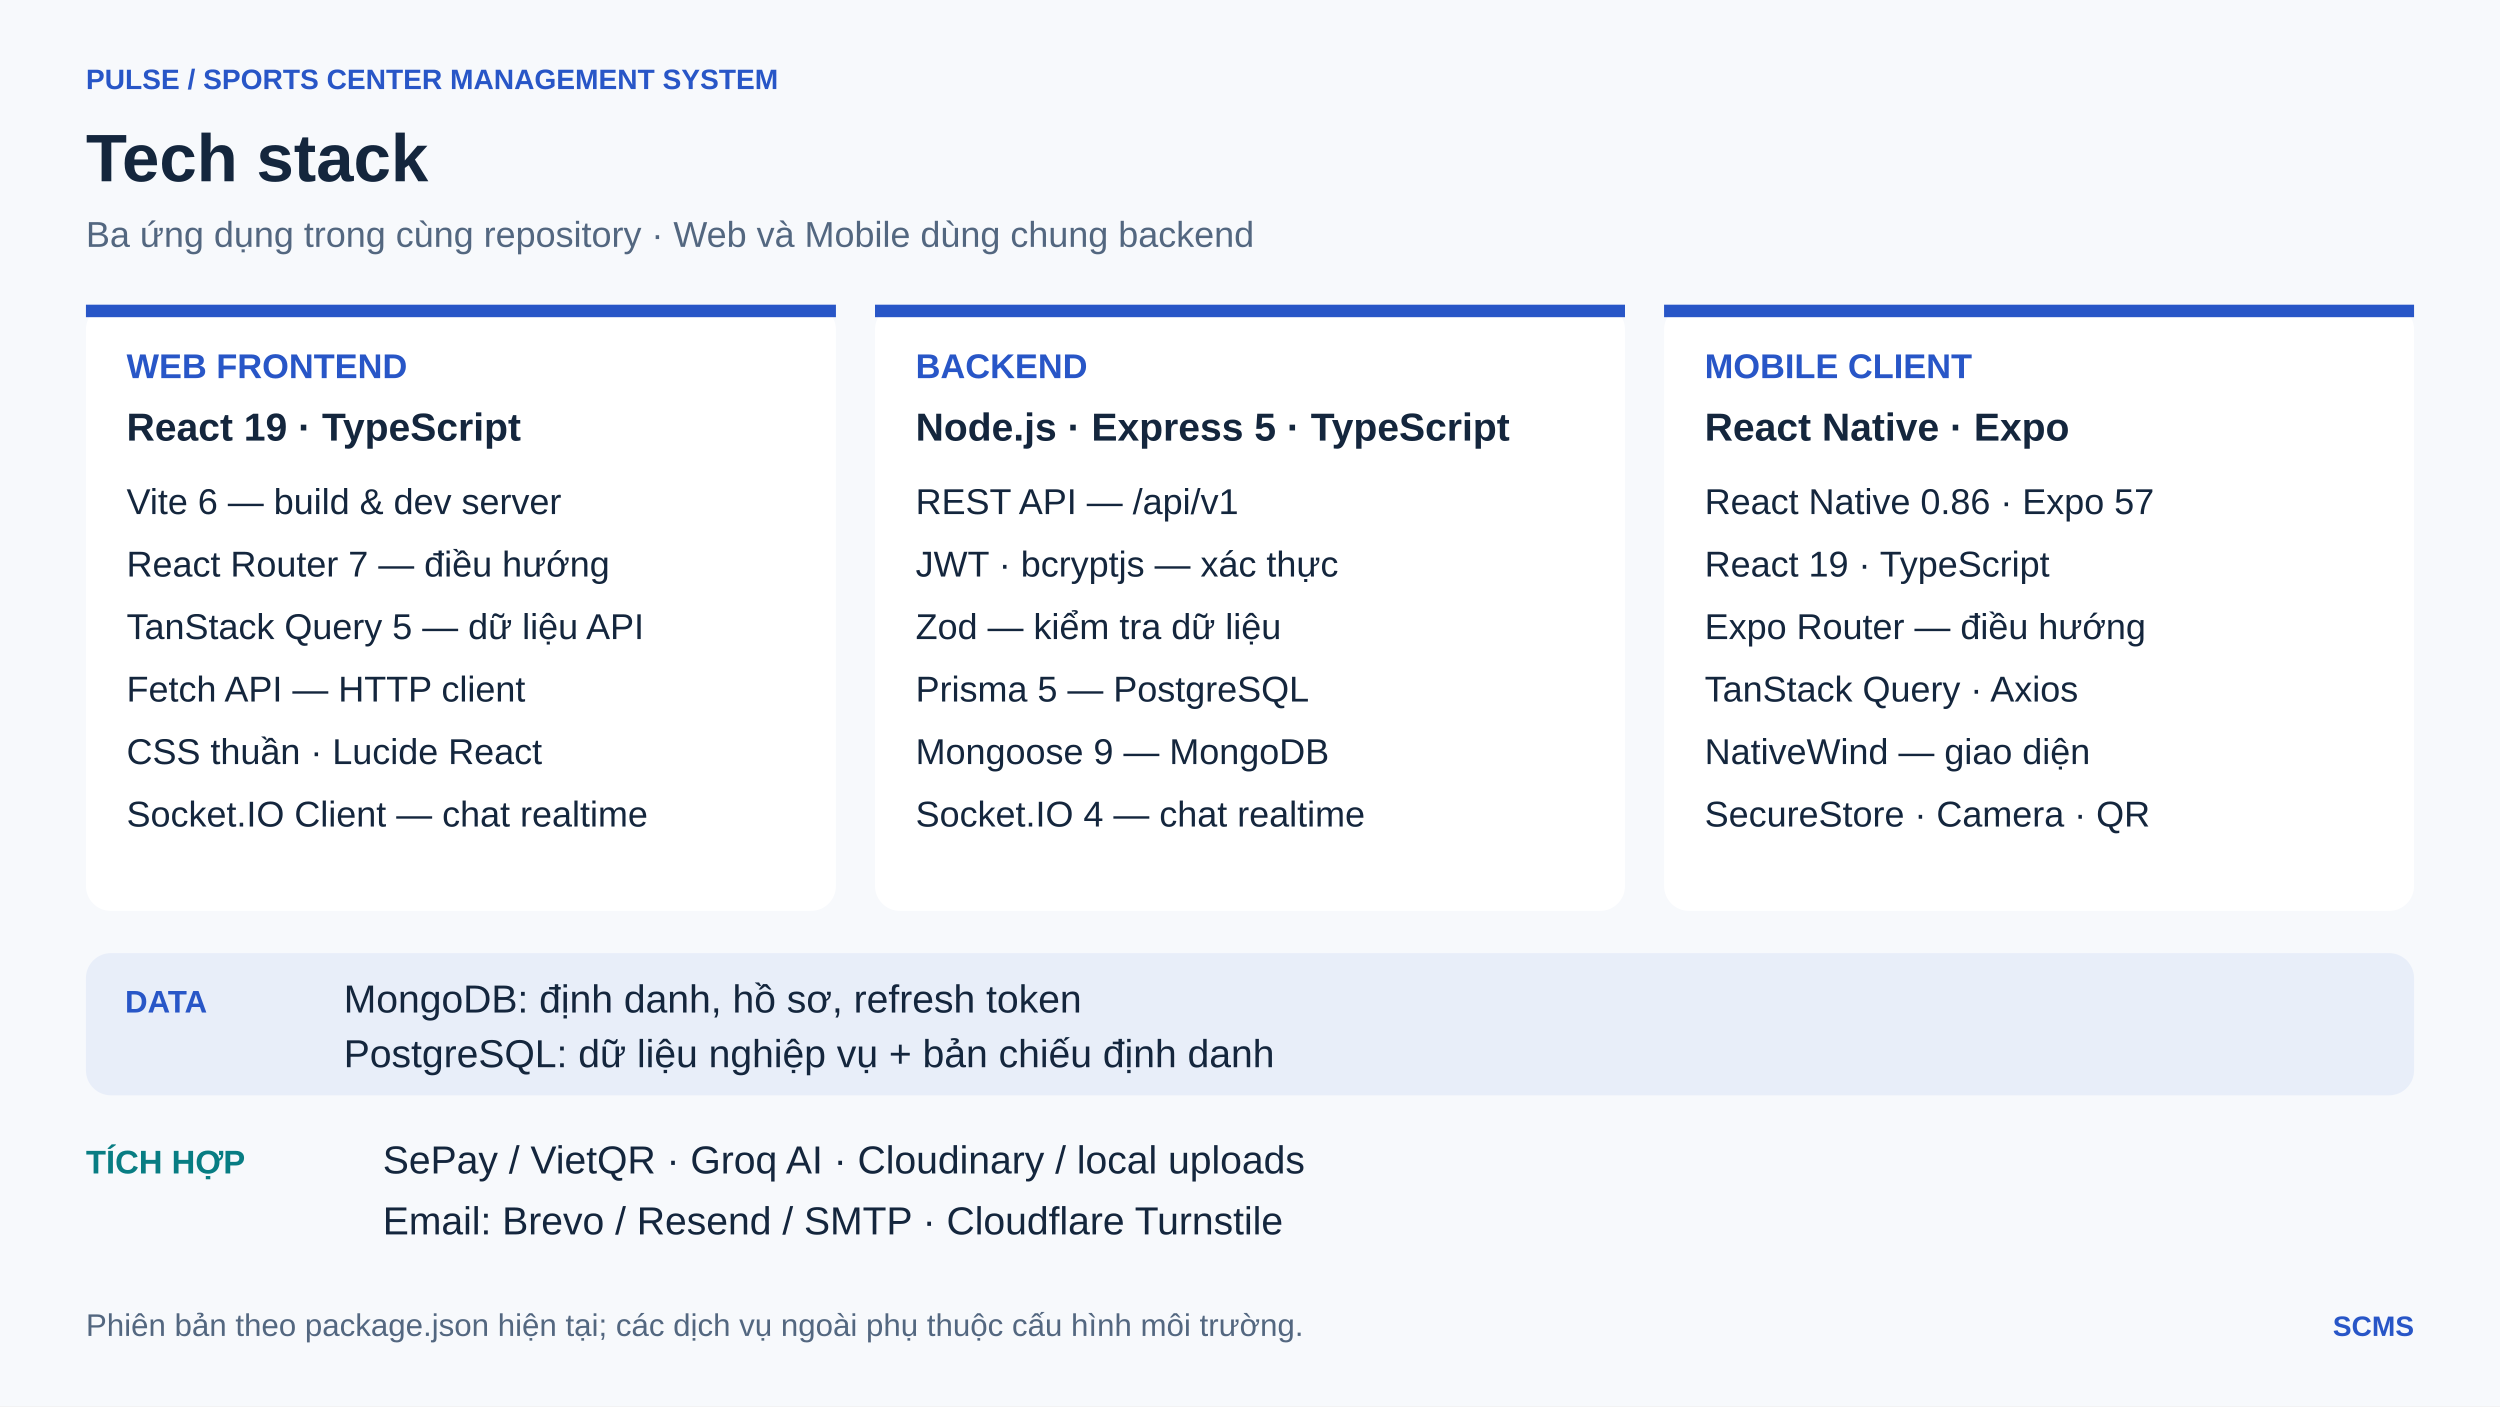
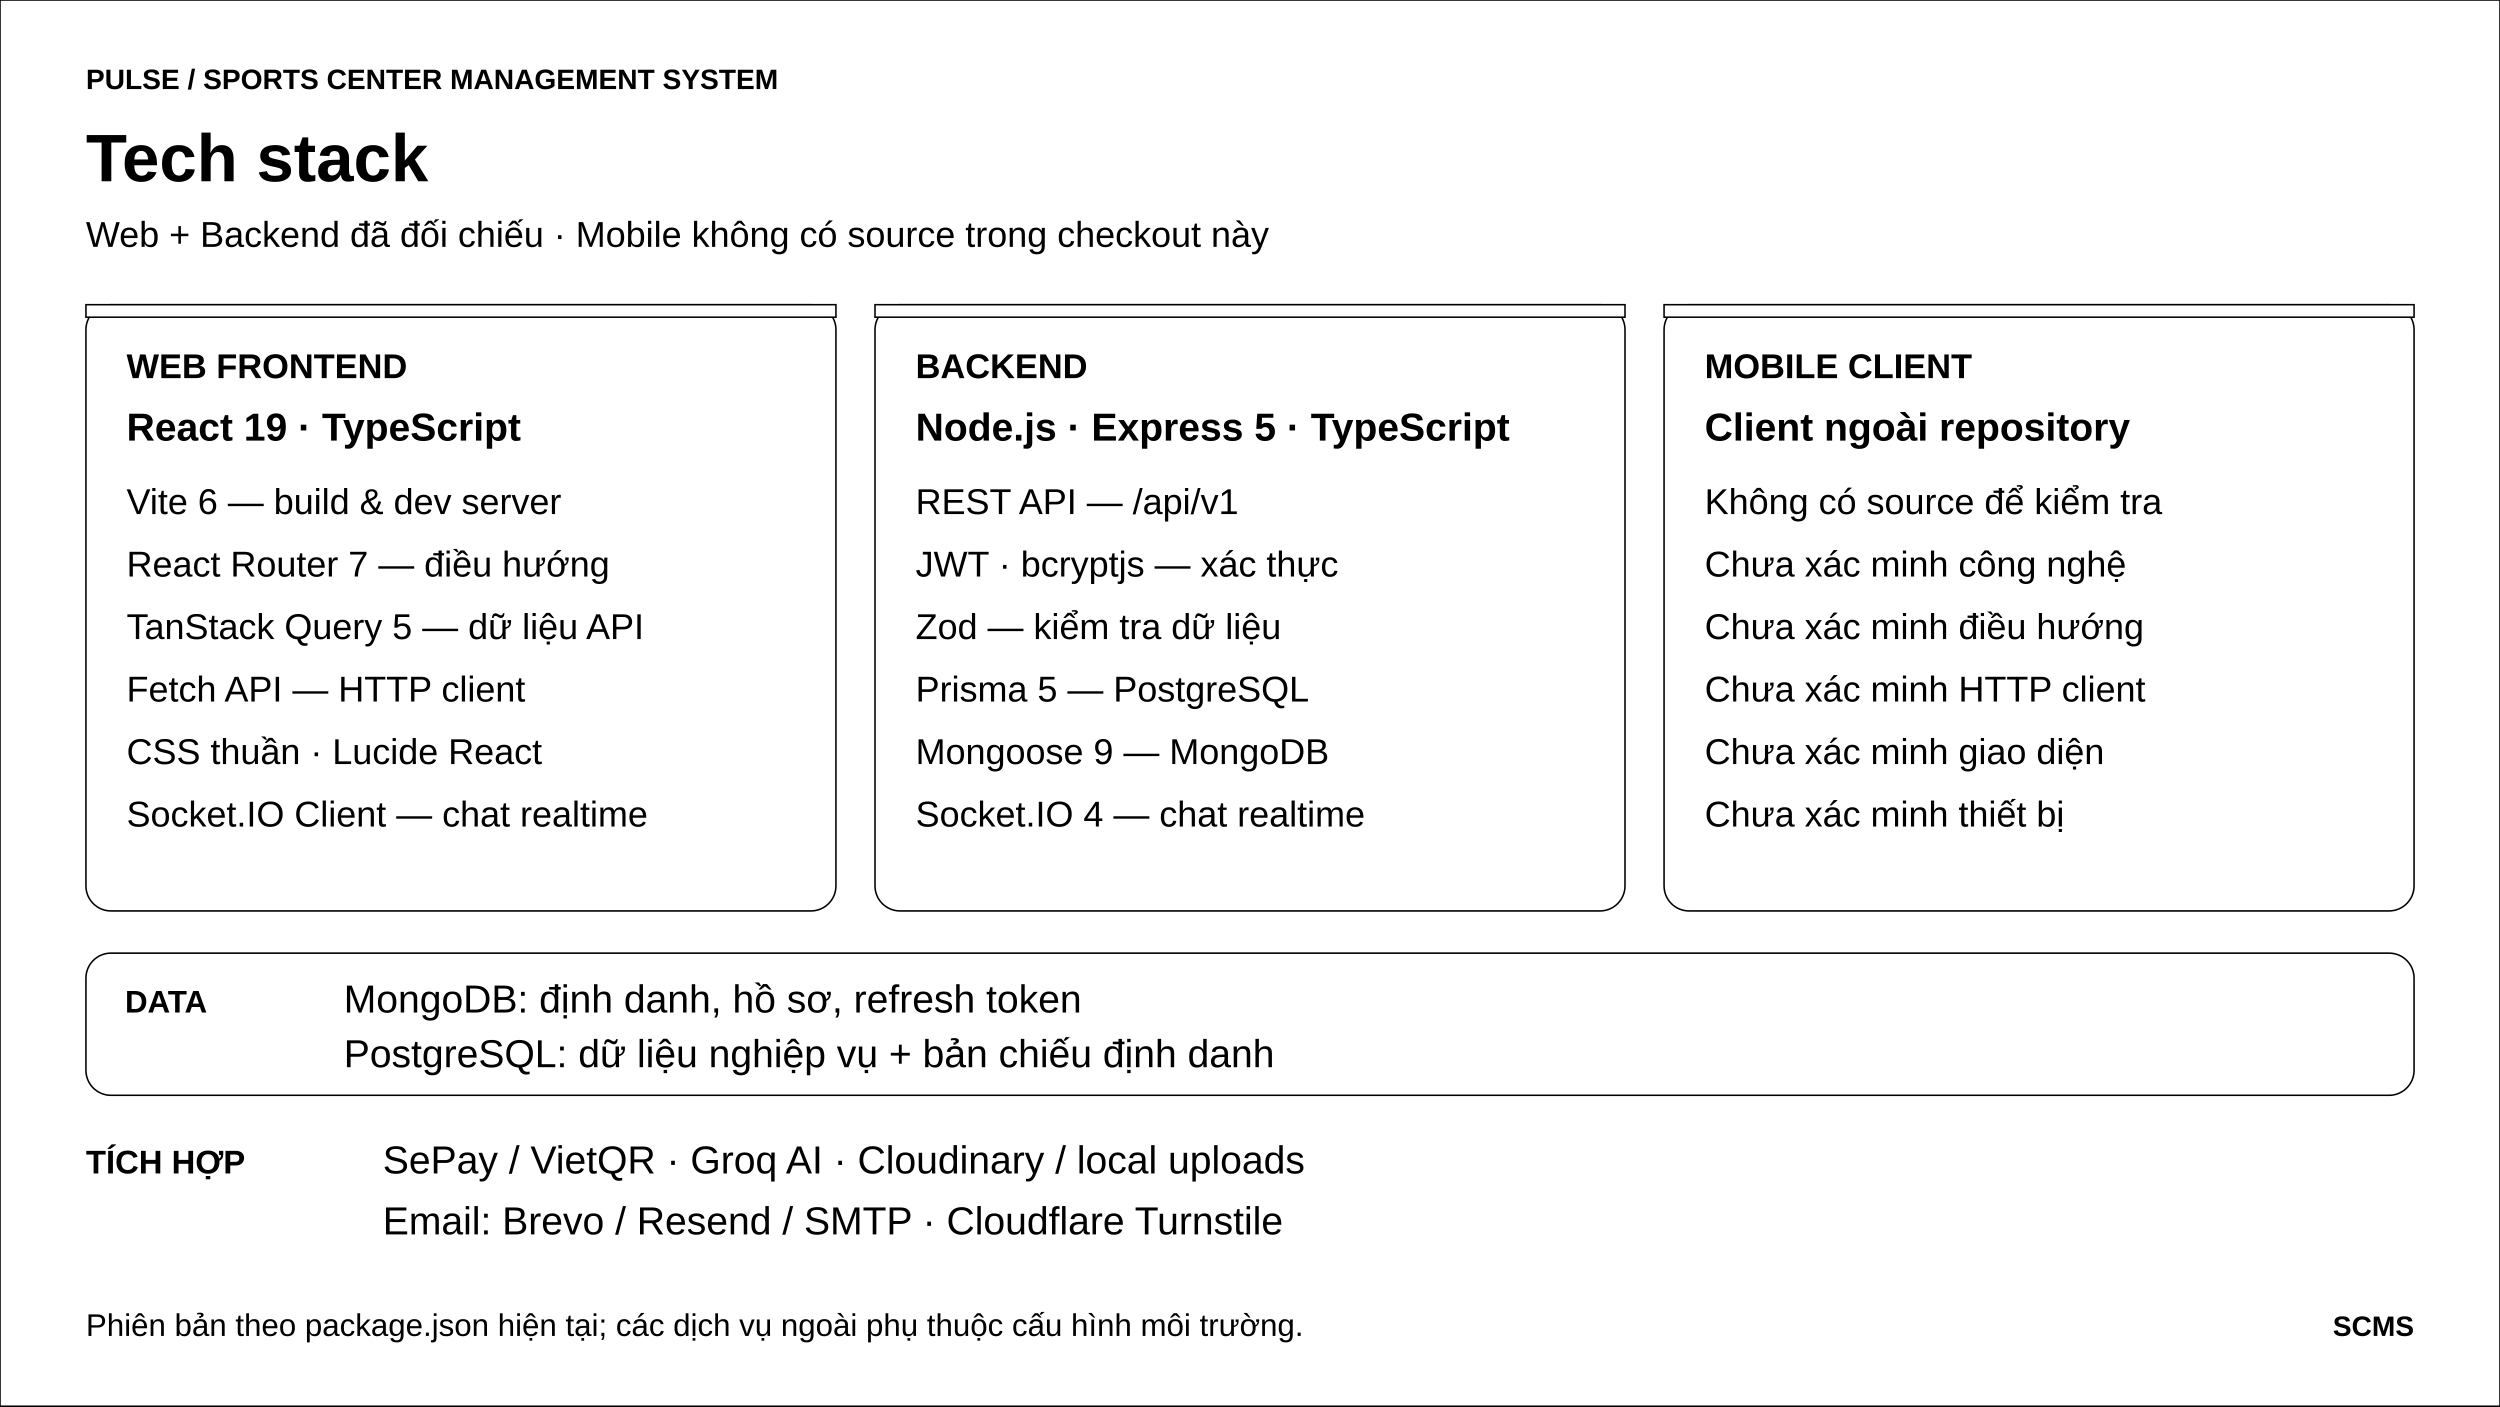
<svg xmlns="http://www.w3.org/2000/svg" width="1600" height="900" viewBox="0 0 1600 900" role="img" aria-label="Tech stack">
  <defs>
    <marker id="arrow" markerWidth="10" markerHeight="10" refX="8" refY="4" orient="auto">
-       <path d="M0,0 L8,4 L0,8" fill="#536780" />
+       <path d="M0,0 L8,4 L0,8" fill="#000000" />
    </marker>
  </defs>
-   <rect width="1600" height="900" fill="#F7F9FC" />
+   <rect width="1600" height="900" fill="#FFFFFF" stroke="#000000" />
  <g font-family="Segoe UI,Arial,sans-serif">
-     <text x="55" y="57" fill="#2856C7" font-size="18" font-weight="600" text-anchor="start">PULSE / SPORTS CENTER MANAGEMENT SYSTEM</text>
-     <text x="55" y="116" fill="#14263D" font-size="43" font-weight="650" text-anchor="start">Tech stack</text>
-     <text x="55" y="158" fill="#536780" font-size="23" font-weight="400" text-anchor="start">Ba ứng dụng trong cùng repository · Web và Mobile dùng chung backend</text>
-     <rect x="55" y="195" width="480" height="388" rx="16" fill="white" stroke="none" />
-     <rect x="55" y="195" width="480" height="8" rx="0" fill="#2856C7" stroke="none" />
-     <text x="81" y="242" fill="#2856C7" font-size="22" font-weight="600" text-anchor="start">WEB FRONTEND</text>
-     <text x="81" y="282" fill="#14263D" font-size="25" font-weight="600" text-anchor="start">React 19 · TypeScript</text>
-     <text x="81" y="329" fill="#14263D" font-size="23" font-weight="400" text-anchor="start">Vite 6 — build &amp; dev server</text>
-     <text x="81" y="369" fill="#14263D" font-size="23" font-weight="400" text-anchor="start">React Router 7 — điều hướng</text>
-     <text x="81" y="409" fill="#14263D" font-size="23" font-weight="400" text-anchor="start">TanStack Query 5 — dữ liệu API</text>
-     <text x="81" y="449" fill="#14263D" font-size="23" font-weight="400" text-anchor="start">Fetch API — HTTP client</text>
-     <text x="81" y="489" fill="#14263D" font-size="23" font-weight="400" text-anchor="start">CSS thuần · Lucide React</text>
-     <text x="81" y="529" fill="#14263D" font-size="23" font-weight="400" text-anchor="start">Socket.IO Client — chat realtime</text>
-     <rect x="560" y="195" width="480" height="388" rx="16" fill="white" stroke="none" />
-     <rect x="560" y="195" width="480" height="8" rx="0" fill="#2856C7" stroke="none" />
-     <text x="586" y="242" fill="#2856C7" font-size="22" font-weight="600" text-anchor="start">BACKEND</text>
-     <text x="586" y="282" fill="#14263D" font-size="25" font-weight="600" text-anchor="start">Node.js · Express 5 · TypeScript</text>
-     <text x="586" y="329" fill="#14263D" font-size="23" font-weight="400" text-anchor="start">REST API — /api/v1</text>
-     <text x="586" y="369" fill="#14263D" font-size="23" font-weight="400" text-anchor="start">JWT · bcryptjs — xác thực</text>
-     <text x="586" y="409" fill="#14263D" font-size="23" font-weight="400" text-anchor="start">Zod — kiểm tra dữ liệu</text>
-     <text x="586" y="449" fill="#14263D" font-size="23" font-weight="400" text-anchor="start">Prisma 5 — PostgreSQL</text>
-     <text x="586" y="489" fill="#14263D" font-size="23" font-weight="400" text-anchor="start">Mongoose 9 — MongoDB</text>
-     <text x="586" y="529" fill="#14263D" font-size="23" font-weight="400" text-anchor="start">Socket.IO 4 — chat realtime</text>
-     <rect x="1065" y="195" width="480" height="388" rx="16" fill="white" stroke="none" />
-     <rect x="1065" y="195" width="480" height="8" rx="0" fill="#2856C7" stroke="none" />
-     <text x="1091" y="242" fill="#2856C7" font-size="22" font-weight="600" text-anchor="start">MOBILE CLIENT</text>
-     <text x="1091" y="282" fill="#14263D" font-size="25" font-weight="600" text-anchor="start">React Native · Expo</text>
-     <text x="1091" y="329" fill="#14263D" font-size="23" font-weight="400" text-anchor="start">React Native 0.86 · Expo 57</text>
-     <text x="1091" y="369" fill="#14263D" font-size="23" font-weight="400" text-anchor="start">React 19 · TypeScript</text>
-     <text x="1091" y="409" fill="#14263D" font-size="23" font-weight="400" text-anchor="start">Expo Router — điều hướng</text>
-     <text x="1091" y="449" fill="#14263D" font-size="23" font-weight="400" text-anchor="start">TanStack Query · Axios</text>
-     <text x="1091" y="489" fill="#14263D" font-size="23" font-weight="400" text-anchor="start">NativeWind — giao diện</text>
-     <text x="1091" y="529" fill="#14263D" font-size="23" font-weight="400" text-anchor="start">SecureStore · Camera · QR</text>
-     <rect x="55" y="610" width="1490" height="91" rx="16" fill="#E8EEF9" stroke="none" />
-     <text x="80" y="648" fill="#2856C7" font-size="20" font-weight="600" text-anchor="start">DATA</text>
-     <text x="220" y="648" fill="#14263D" font-size="25" font-weight="400" text-anchor="start">MongoDB: định danh, hồ sơ, refresh token</text>
-     <text x="220" y="683" fill="#14263D" font-size="25" font-weight="400" text-anchor="start">PostgreSQL: dữ liệu nghiệp vụ + bản chiếu định danh</text>
-     <text x="55" y="751" fill="#087D83" font-size="21" font-weight="600" text-anchor="start">TÍCH HỢP</text>
-     <text x="245" y="751" fill="#14263D" font-size="25" font-weight="400" text-anchor="start">SePay / VietQR · Groq AI · Cloudinary / local uploads</text>
-     <text x="245" y="790" fill="#14263D" font-size="25" font-weight="400" text-anchor="start">Email: Brevo / Resend / SMTP · Cloudflare Turnstile</text>
-     <text x="55" y="855" fill="#536780" font-size="20" font-weight="400" text-anchor="start">Phiên bản theo package.json hiện tại; các dịch vụ ngoài phụ thuộc cấu hình môi trường.</text>
-     <text x="1545" y="855" fill="#2856C7" font-size="18" font-weight="600" text-anchor="end">SCMS</text>
+     <text x="55" y="57" fill="#000000" font-size="18" font-weight="600" text-anchor="start">PULSE / SPORTS CENTER MANAGEMENT SYSTEM</text>
+     <text x="55" y="116" fill="#000000" font-size="43" font-weight="650" text-anchor="start">Tech stack</text>
+     <text x="55" y="158" fill="#000000" font-size="23" font-weight="400" text-anchor="start">Web + Backend đã đối chiếu · Mobile không có source trong checkout này</text>
+     <rect x="55" y="195" width="480" height="388" rx="16" fill="#FFFFFF" stroke="#000000" />
+     <rect x="55" y="195" width="480" height="8" rx="0" fill="#FFFFFF" stroke="#000000" />
+     <text x="81" y="242" fill="#000000" font-size="22" font-weight="600" text-anchor="start">WEB FRONTEND</text>
+     <text x="81" y="282" fill="#000000" font-size="25" font-weight="600" text-anchor="start">React 19 · TypeScript</text>
+     <text x="81" y="329" fill="#000000" font-size="23" font-weight="400" text-anchor="start">Vite 6 — build &amp; dev server</text>
+     <text x="81" y="369" fill="#000000" font-size="23" font-weight="400" text-anchor="start">React Router 7 — điều hướng</text>
+     <text x="81" y="409" fill="#000000" font-size="23" font-weight="400" text-anchor="start">TanStack Query 5 — dữ liệu API</text>
+     <text x="81" y="449" fill="#000000" font-size="23" font-weight="400" text-anchor="start">Fetch API — HTTP client</text>
+     <text x="81" y="489" fill="#000000" font-size="23" font-weight="400" text-anchor="start">CSS thuần · Lucide React</text>
+     <text x="81" y="529" fill="#000000" font-size="23" font-weight="400" text-anchor="start">Socket.IO Client — chat realtime</text>
+     <rect x="560" y="195" width="480" height="388" rx="16" fill="#FFFFFF" stroke="#000000" />
+     <rect x="560" y="195" width="480" height="8" rx="0" fill="#FFFFFF" stroke="#000000" />
+     <text x="586" y="242" fill="#000000" font-size="22" font-weight="600" text-anchor="start">BACKEND</text>
+     <text x="586" y="282" fill="#000000" font-size="25" font-weight="600" text-anchor="start">Node.js · Express 5 · TypeScript</text>
+     <text x="586" y="329" fill="#000000" font-size="23" font-weight="400" text-anchor="start">REST API — /api/v1</text>
+     <text x="586" y="369" fill="#000000" font-size="23" font-weight="400" text-anchor="start">JWT · bcryptjs — xác thực</text>
+     <text x="586" y="409" fill="#000000" font-size="23" font-weight="400" text-anchor="start">Zod — kiểm tra dữ liệu</text>
+     <text x="586" y="449" fill="#000000" font-size="23" font-weight="400" text-anchor="start">Prisma 5 — PostgreSQL</text>
+     <text x="586" y="489" fill="#000000" font-size="23" font-weight="400" text-anchor="start">Mongoose 9 — MongoDB</text>
+     <text x="586" y="529" fill="#000000" font-size="23" font-weight="400" text-anchor="start">Socket.IO 4 — chat realtime</text>
+     <rect x="1065" y="195" width="480" height="388" rx="16" fill="#FFFFFF" stroke="#000000" />
+     <rect x="1065" y="195" width="480" height="8" rx="0" fill="#FFFFFF" stroke="#000000" />
+     <text x="1091" y="242" fill="#000000" font-size="22" font-weight="600" text-anchor="start">MOBILE CLIENT</text>
+     <text x="1091" y="282" fill="#000000" font-size="25" font-weight="600" text-anchor="start">Client ngoài repository</text>
+     <text x="1091" y="329" fill="#000000" font-size="23" font-weight="400" text-anchor="start">Không có source để kiểm tra</text>
+     <text x="1091" y="369" fill="#000000" font-size="23" font-weight="400" text-anchor="start">Chưa xác minh công nghệ</text>
+     <text x="1091" y="409" fill="#000000" font-size="23" font-weight="400" text-anchor="start">Chưa xác minh điều hướng</text>
+     <text x="1091" y="449" fill="#000000" font-size="23" font-weight="400" text-anchor="start">Chưa xác minh HTTP client</text>
+     <text x="1091" y="489" fill="#000000" font-size="23" font-weight="400" text-anchor="start">Chưa xác minh giao diện</text>
+     <text x="1091" y="529" fill="#000000" font-size="23" font-weight="400" text-anchor="start">Chưa xác minh thiết bị</text>
+     <rect x="55" y="610" width="1490" height="91" rx="16" fill="#FFFFFF" stroke="#000000" />
+     <text x="80" y="648" fill="#000000" font-size="20" font-weight="600" text-anchor="start">DATA</text>
+     <text x="220" y="648" fill="#000000" font-size="25" font-weight="400" text-anchor="start">MongoDB: định danh, hồ sơ, refresh token</text>
+     <text x="220" y="683" fill="#000000" font-size="25" font-weight="400" text-anchor="start">PostgreSQL: dữ liệu nghiệp vụ + bản chiếu định danh</text>
+     <text x="55" y="751" fill="#000000" font-size="21" font-weight="600" text-anchor="start">TÍCH HỢP</text>
+     <text x="245" y="751" fill="#000000" font-size="25" font-weight="400" text-anchor="start">SePay / VietQR · Groq AI · Cloudinary / local uploads</text>
+     <text x="245" y="790" fill="#000000" font-size="25" font-weight="400" text-anchor="start">Email: Brevo / Resend / SMTP · Cloudflare Turnstile</text>
+     <text x="55" y="855" fill="#000000" font-size="20" font-weight="400" text-anchor="start">Phiên bản theo package.json hiện tại; các dịch vụ ngoài phụ thuộc cấu hình môi trường.</text>
+     <text x="1545" y="855" fill="#000000" font-size="18" font-weight="600" text-anchor="end">SCMS</text>
  </g>
</svg>
